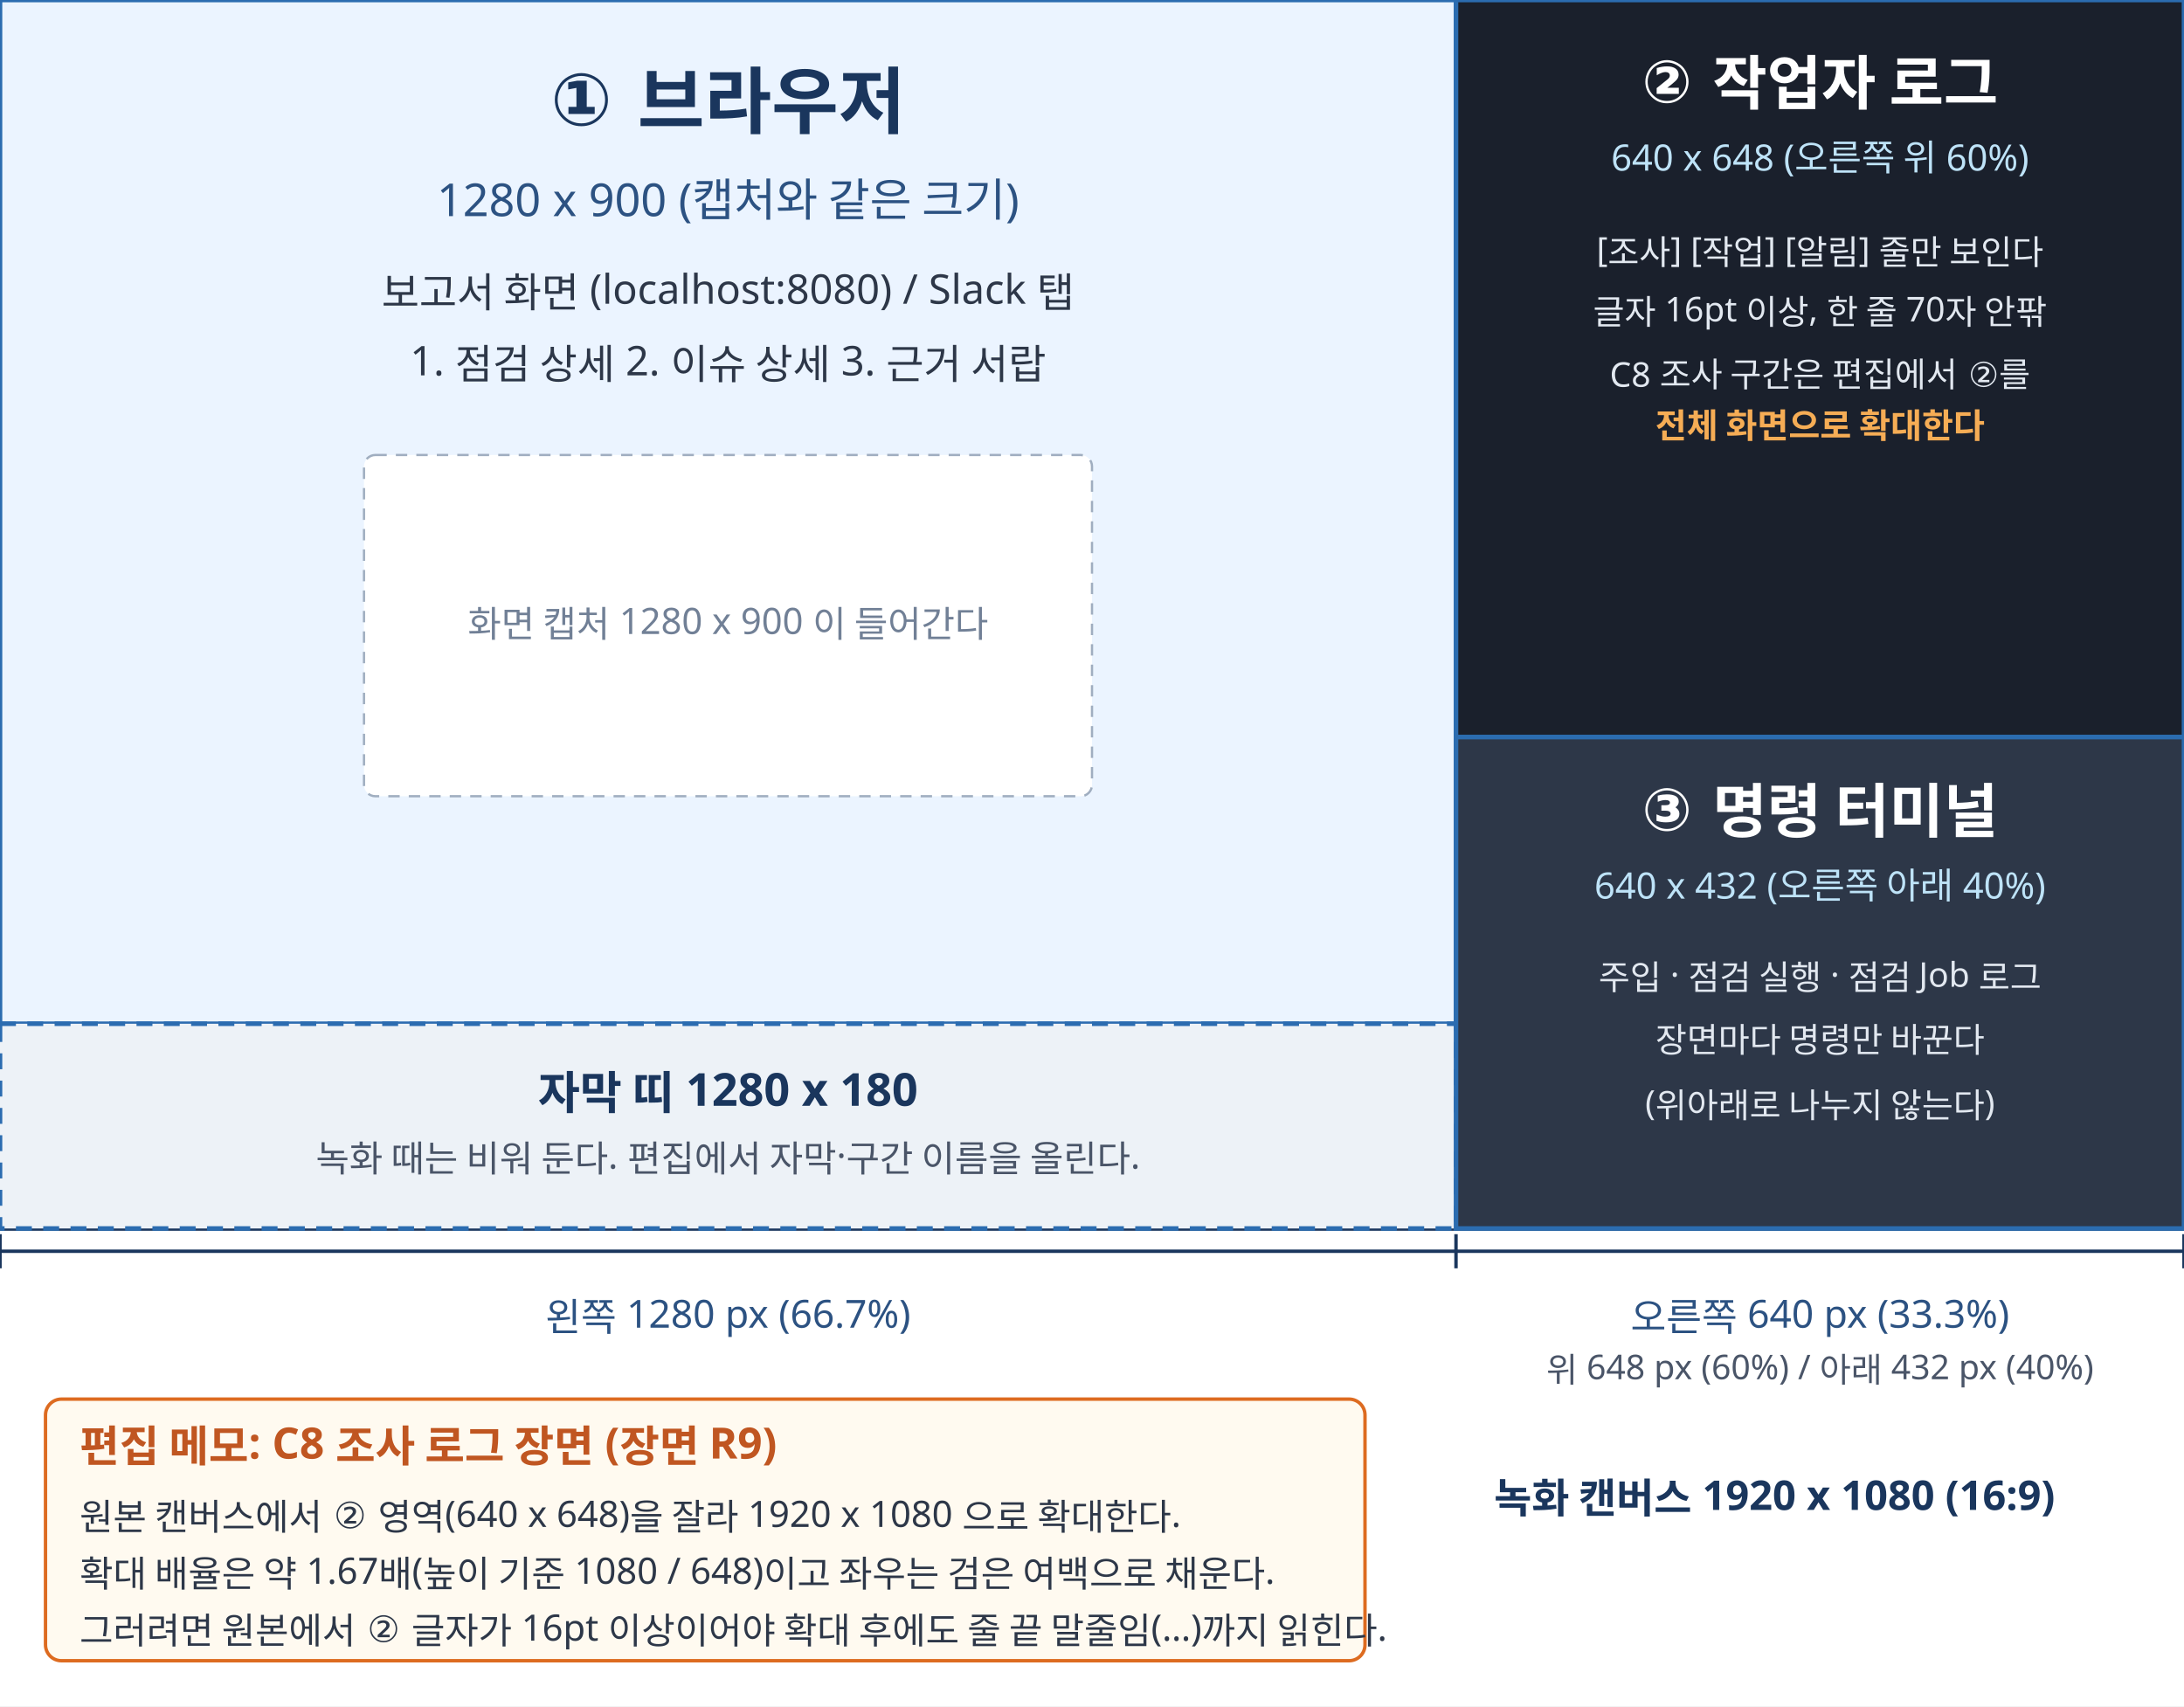
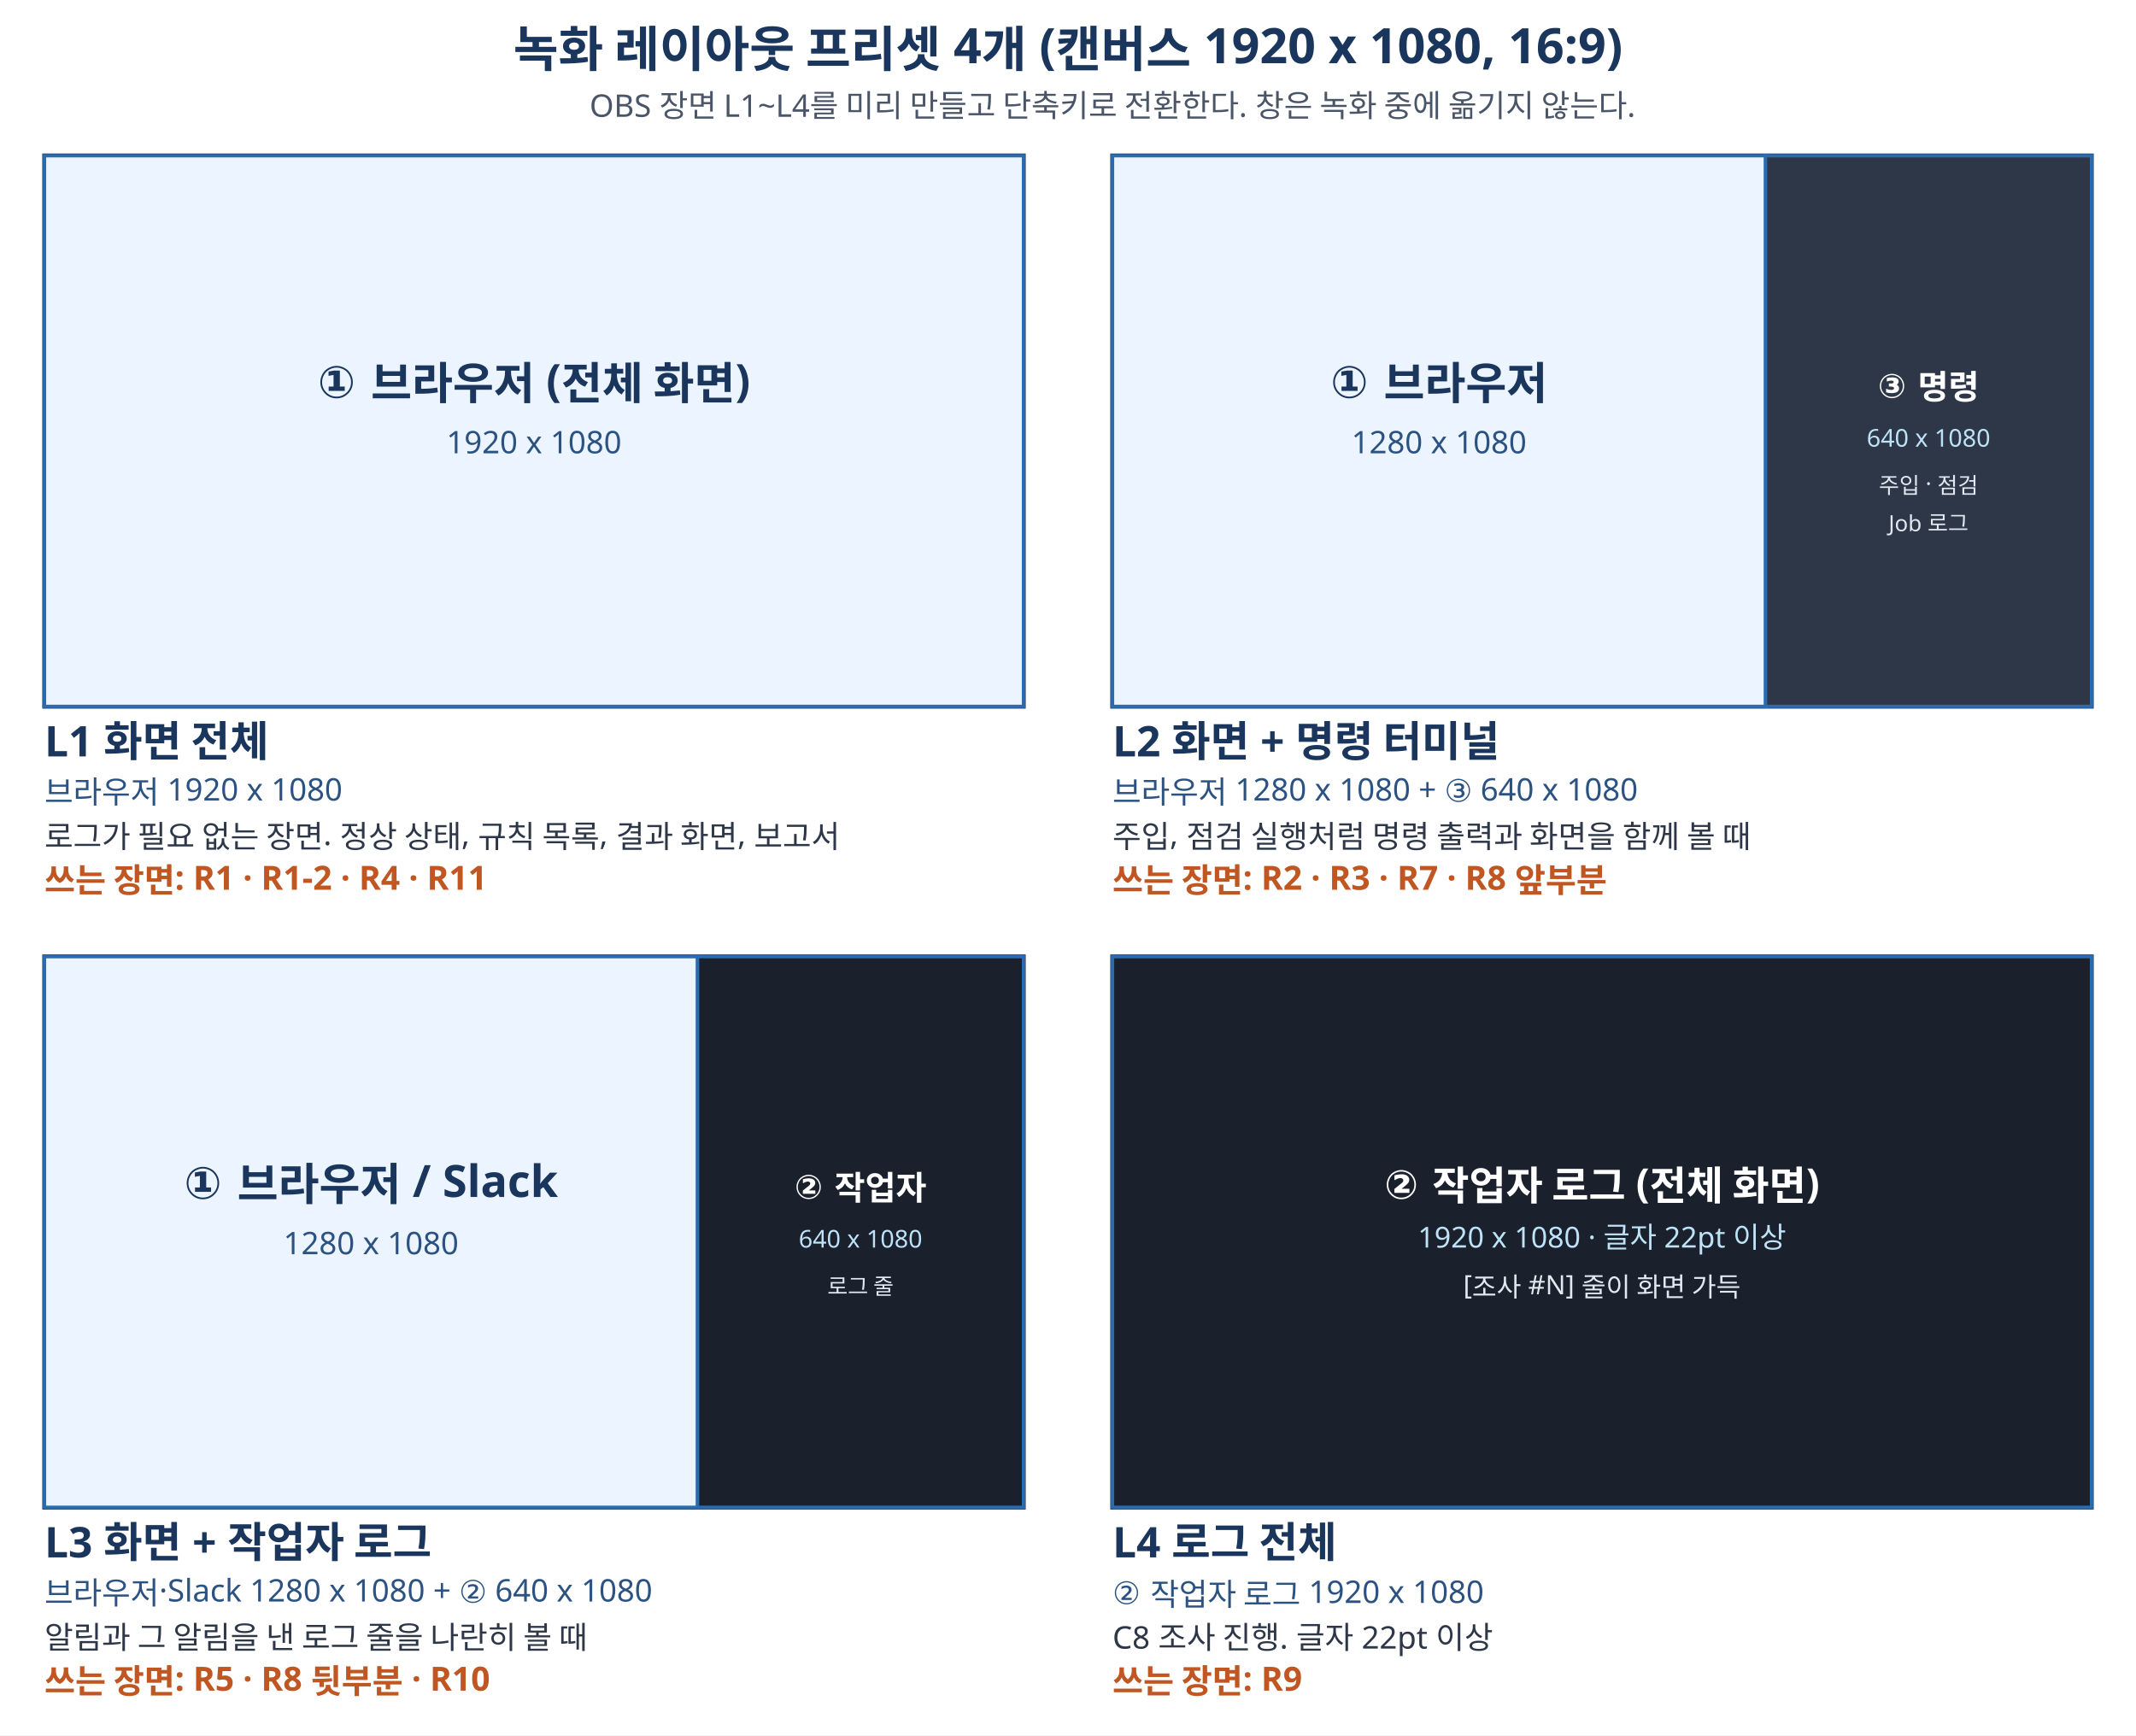
- <svg xmlns="http://www.w3.org/2000/svg" viewBox="0 0 1920 1500" width="1920" height="1500" font-family="Apple SD Gothic Neo, Noto Sans KR, sans-serif">
-   <rect width="1920" height="1500" fill="#ffffff" />
-   <rect x="0" y="0" width="1920" height="1080" fill="#F7FAFC" stroke="#1A365D" stroke-width="4" />
-   <rect x="0" y="0" width="1280" height="900" fill="#EBF4FF" stroke="#2B6CB0" stroke-width="4" />
-   <text x="640" y="110" font-size="64" font-weight="700" fill="#1A365D" text-anchor="middle">① 브라우저</text>
-   <text x="640" y="190" font-size="40" fill="#2C5282" text-anchor="middle">1280 x 900 (캡처와 같은 크기)</text>
-   <text x="640" y="270" font-size="36" fill="#2D3748" text-anchor="middle">보고서 화면 (localhost:8080) / Slack 탭</text>
-   <text x="640" y="330" font-size="36" fill="#2D3748" text-anchor="middle">1. 점검 상세 2. 이슈 상세 3. 근거 서랍</text>
-   <rect x="320" y="400" width="640" height="300" rx="10" fill="#FFFFFF" stroke="#A0AEC0" stroke-width="2" stroke-dasharray="10 8" />
-   <text x="640" y="560" font-size="32" fill="#718096" text-anchor="middle">화면 캡처 1280 x 900 이 들어간다</text>
-   <rect x="0" y="900" width="1280" height="180" fill="#EDF2F7" stroke="#2B6CB0" stroke-width="4" stroke-dasharray="14 10" />
-   <text x="640" y="975" font-size="40" font-weight="700" fill="#1A365D" text-anchor="middle">자막 띠 1280 x 180</text>
-   <text x="640" y="1030" font-size="32" fill="#4A5568" text-anchor="middle">녹화 때는 비워 둔다. 편집에서 자막·구간 이름을 올린다.</text>
-   <rect x="1280" y="0" width="640" height="648" fill="#1A202C" stroke="#2B6CB0" stroke-width="4" />
-   <text x="1600" y="90" font-size="52" font-weight="700" fill="#FFFFFF" text-anchor="middle">② 작업자 로그</text>
-   <text x="1600" y="150" font-size="32" fill="#BEE3F8" text-anchor="middle">640 x 648 (오른쪽 위 60%)</text>
-   <text x="1600" y="230" font-size="30" fill="#E2E8F0" text-anchor="middle">[조사] [작업] [알림] 줄만 보인다</text>
-   <text x="1600" y="285" font-size="30" fill="#E2E8F0" text-anchor="middle">글자 16pt 이상, 한 줄 70자 안팎</text>
-   <text x="1600" y="340" font-size="30" fill="#E2E8F0" text-anchor="middle">C8 조사 구간은 편집에서 ②를</text>
-   <text x="1600" y="385" font-size="30" fill="#F6AD55" font-weight="700" text-anchor="middle">전체 화면으로 확대한다</text>
-   <rect x="1280" y="648" width="640" height="432" fill="#2D3748" stroke="#2B6CB0" stroke-width="4" />
-   <text x="1600" y="730" font-size="52" font-weight="700" fill="#FFFFFF" text-anchor="middle">③ 명령 터미널</text>
-   <text x="1600" y="790" font-size="32" fill="#BEE3F8" text-anchor="middle">640 x 432 (오른쪽 아래 40%)</text>
-   <text x="1600" y="870" font-size="30" fill="#E2E8F0" text-anchor="middle">주입 · 점검 실행 · 점검 Job 로그</text>
-   <text x="1600" y="925" font-size="30" fill="#E2E8F0" text-anchor="middle">장면마다 명령만 바꾼다</text>
-   <text x="1600" y="980" font-size="30" fill="#E2E8F0" text-anchor="middle">(위아래로 나누지 않는다)</text>
-   <text x="1560" y="1330" font-size="36" fill="#1A365D" font-weight="700" text-anchor="middle">녹화 캔버스 1920 x 1080 (16:9)</text>
-   <line x1="0" y1="1100" x2="1920" y2="1100" stroke="#1A365D" stroke-width="3" />
-   <line x1="0" y1="1085" x2="0" y2="1115" stroke="#1A365D" stroke-width="3" />
-   <line x1="1280" y1="1085" x2="1280" y2="1115" stroke="#1A365D" stroke-width="3" />
-   <line x1="1920" y1="1085" x2="1920" y2="1115" stroke="#1A365D" stroke-width="3" />
-   <text x="640" y="1170" font-size="34" fill="#2C5282" text-anchor="middle">왼쪽 1280 px (66.7%)</text>
-   <text x="1600" y="1170" font-size="34" fill="#2C5282" text-anchor="middle">오른쪽 640 px (33.3%)</text>
-   <text x="1600" y="1215" font-size="30" fill="#4A5568" text-anchor="middle">위 648 px (60%) / 아래 432 px (40%)</text>
-   <rect x="40" y="1230" width="1160" height="230" rx="14" fill="#FFFAF0" stroke="#DD6B20" stroke-width="3" />
-   <text x="70" y="1285" font-size="38" font-weight="700" fill="#C05621">편집 메모: C8 조사 로그 장면 (장면 R9)</text>
-   <text x="70" y="1345" font-size="32" fill="#2D3748">원본 캔버스에서 ② 영역(640 x 648)을 잘라 1920 x 1080 으로 확대한다.</text>
-   <text x="70" y="1395" font-size="32" fill="#2D3748">확대 배율은 약 1.67배(높이 기준 1080 / 648)이고 좌우는 검은 여백으로 채운다.</text>
-   <text x="70" y="1445" font-size="32" fill="#2D3748">그러려면 원본에서 ② 글자가 16pt 이상이어야 확대 후에도 줄 끝 말줄임(…)까지 읽힌다.</text>
+ <svg xmlns="http://www.w3.org/2000/svg" viewBox="0 0 1920 1560" width="1920" height="1560" font-family="Apple SD Gothic Neo, Noto Sans KR, sans-serif">
+   <rect width="1920" height="1560" fill="#ffffff" />
+   <text x="960" y="60" font-size="44" font-weight="700" fill="#1A365D" text-anchor="middle">녹화 레이아웃 프리셋 4개 (캔버스 1920 x 1080, 16:9)</text>
+   <text x="1000" y="105" font-size="28" fill="#4A5568" text-anchor="middle">OBS 장면 L1~L4를 미리 만들고 단축키로 전환한다. 창은 녹화 중에 옮기지 않는다.</text>
+   <g transform="translate(40,140)">
+     <rect width="880" height="495" fill="#F7FAFC" stroke="#1A365D" stroke-width="4" />
+     <rect x="0" y="0" width="880" height="495" fill="#EBF4FF" stroke="#2B6CB0" stroke-width="3" />
+     <text x="440.0" y="217.5" font-size="40" font-weight="700" fill="#1A365D" text-anchor="middle">① 브라우저 (전체 화면)</text>
+     <text x="440.0" y="267.5" font-size="28" fill="#2C5282" text-anchor="middle">1920 x 1080</text>
+   </g>
+   <text x="40" y="680" font-size="38" font-weight="700" fill="#1A365D">L1 화면 전체</text>
+   <text x="40" y="722" font-size="28" fill="#2C5282">브라우저 1920 x 1080</text>
+   <text x="40" y="762" font-size="28" fill="#2D3748">로그가 필요 없는 장면. 정상 상태, 규칙 목록, 결과 화면, 보고서</text>
+   <text x="40" y="802" font-size="30" font-weight="700" fill="#C05621">쓰는 장면: R1 · R1-2 · R4 · R11</text>
+   <g transform="translate(1000,140)">
+     <rect width="880" height="495" fill="#F7FAFC" stroke="#1A365D" stroke-width="4" />
+     <rect x="0" y="0" width="587" height="495" fill="#EBF4FF" stroke="#2B6CB0" stroke-width="3" />
+     <text x="293.5" y="217.5" font-size="40" font-weight="700" fill="#1A365D" text-anchor="middle">① 브라우저</text>
+     <text x="293.5" y="267.5" font-size="28" fill="#2C5282" text-anchor="middle">1280 x 1080</text>
+     <rect x="587" y="0" width="293" height="495" fill="#2D3748" stroke="#2B6CB0" stroke-width="3" />
+     <text x="733.5" y="217.5" font-size="30" font-weight="700" fill="#FFFFFF" text-anchor="middle">③ 명령</text>
+     <text x="733.5" y="261.5" font-size="22" fill="#BEE3F8" text-anchor="middle">640 x 1080</text>
+     <text x="733.5" y="303.5" font-size="20" fill="#E2E8F0" text-anchor="middle">주입 · 점검</text>
+     <text x="733.5" y="337.5" font-size="20" fill="#E2E8F0" text-anchor="middle">Job 로그</text>
+   </g>
+   <text x="1000" y="680" font-size="38" font-weight="700" fill="#1A365D">L2 화면 + 명령 터미널</text>
+   <text x="1000" y="722" font-size="28" fill="#2C5282">브라우저 1280 x 1080 + ③ 640 x 1080</text>
+   <text x="1000" y="762" font-size="28" fill="#2D3748">주입, 점검 실행처럼 명령 출력과 화면을 함께 볼 때</text>
+   <text x="1000" y="802" font-size="30" font-weight="700" fill="#C05621">쓰는 장면: R2 · R3 · R7 · R8 앞부분</text>
+   <g transform="translate(40,860)">
+     <rect width="880" height="495" fill="#F7FAFC" stroke="#1A365D" stroke-width="4" />
+     <rect x="0" y="0" width="587" height="495" fill="#EBF4FF" stroke="#2B6CB0" stroke-width="3" />
+     <text x="293.5" y="217.5" font-size="40" font-weight="700" fill="#1A365D" text-anchor="middle">① 브라우저 / Slack</text>
+     <text x="293.5" y="267.5" font-size="28" fill="#2C5282" text-anchor="middle">1280 x 1080</text>
+     <rect x="587" y="0" width="293" height="495" fill="#1A202C" stroke="#2B6CB0" stroke-width="3" />
+     <text x="733.5" y="217.5" font-size="30" font-weight="700" fill="#FFFFFF" text-anchor="middle">② 작업자</text>
+     <text x="733.5" y="261.5" font-size="22" fill="#BEE3F8" text-anchor="middle">640 x 1080</text>
+     <text x="733.5" y="303.5" font-size="20" fill="#E2E8F0" text-anchor="middle">로그 줄</text>
+   </g>
+   <text x="40" y="1400" font-size="38" font-weight="700" fill="#1A365D">L3 화면 + 작업자 로그</text>
+   <text x="40" y="1442" font-size="28" fill="#2C5282">브라우저·Slack 1280 x 1080 + ② 640 x 1080</text>
+   <text x="40" y="1482" font-size="28" fill="#2D3748">알림과 그 알림을 낸 로그 줄을 나란히 볼 때</text>
+   <text x="40" y="1522" font-size="30" font-weight="700" fill="#C05621">쓰는 장면: R5 · R8 뒷부분 · R10</text>
+   <g transform="translate(1000,860)">
+     <rect width="880" height="495" fill="#F7FAFC" stroke="#1A365D" stroke-width="4" />
+     <rect x="0" y="0" width="880" height="495" fill="#1A202C" stroke="#2B6CB0" stroke-width="3" />
+     <text x="440.0" y="217.5" font-size="36" font-weight="700" fill="#FFFFFF" text-anchor="middle">② 작업자 로그 (전체 화면)</text>
+     <text x="440.0" y="261.5" font-size="26" fill="#BEE3F8" text-anchor="middle">1920 x 1080 · 글자 22pt 이상</text>
+     <text x="440.0" y="303.5" font-size="24" fill="#E2E8F0" text-anchor="middle">[조사 #N] 줄이 화면 가득</text>
+   </g>
+   <text x="1000" y="1400" font-size="38" font-weight="700" fill="#1A365D">L4 로그 전체</text>
+   <text x="1000" y="1442" font-size="28" fill="#2C5282">② 작업자 로그 1920 x 1080</text>
+   <text x="1000" y="1482" font-size="28" fill="#2D3748">C8 조사 진행. 글자 22pt 이상</text>
+   <text x="1000" y="1522" font-size="30" font-weight="700" fill="#C05621">쓰는 장면: R9</text>
</svg>
